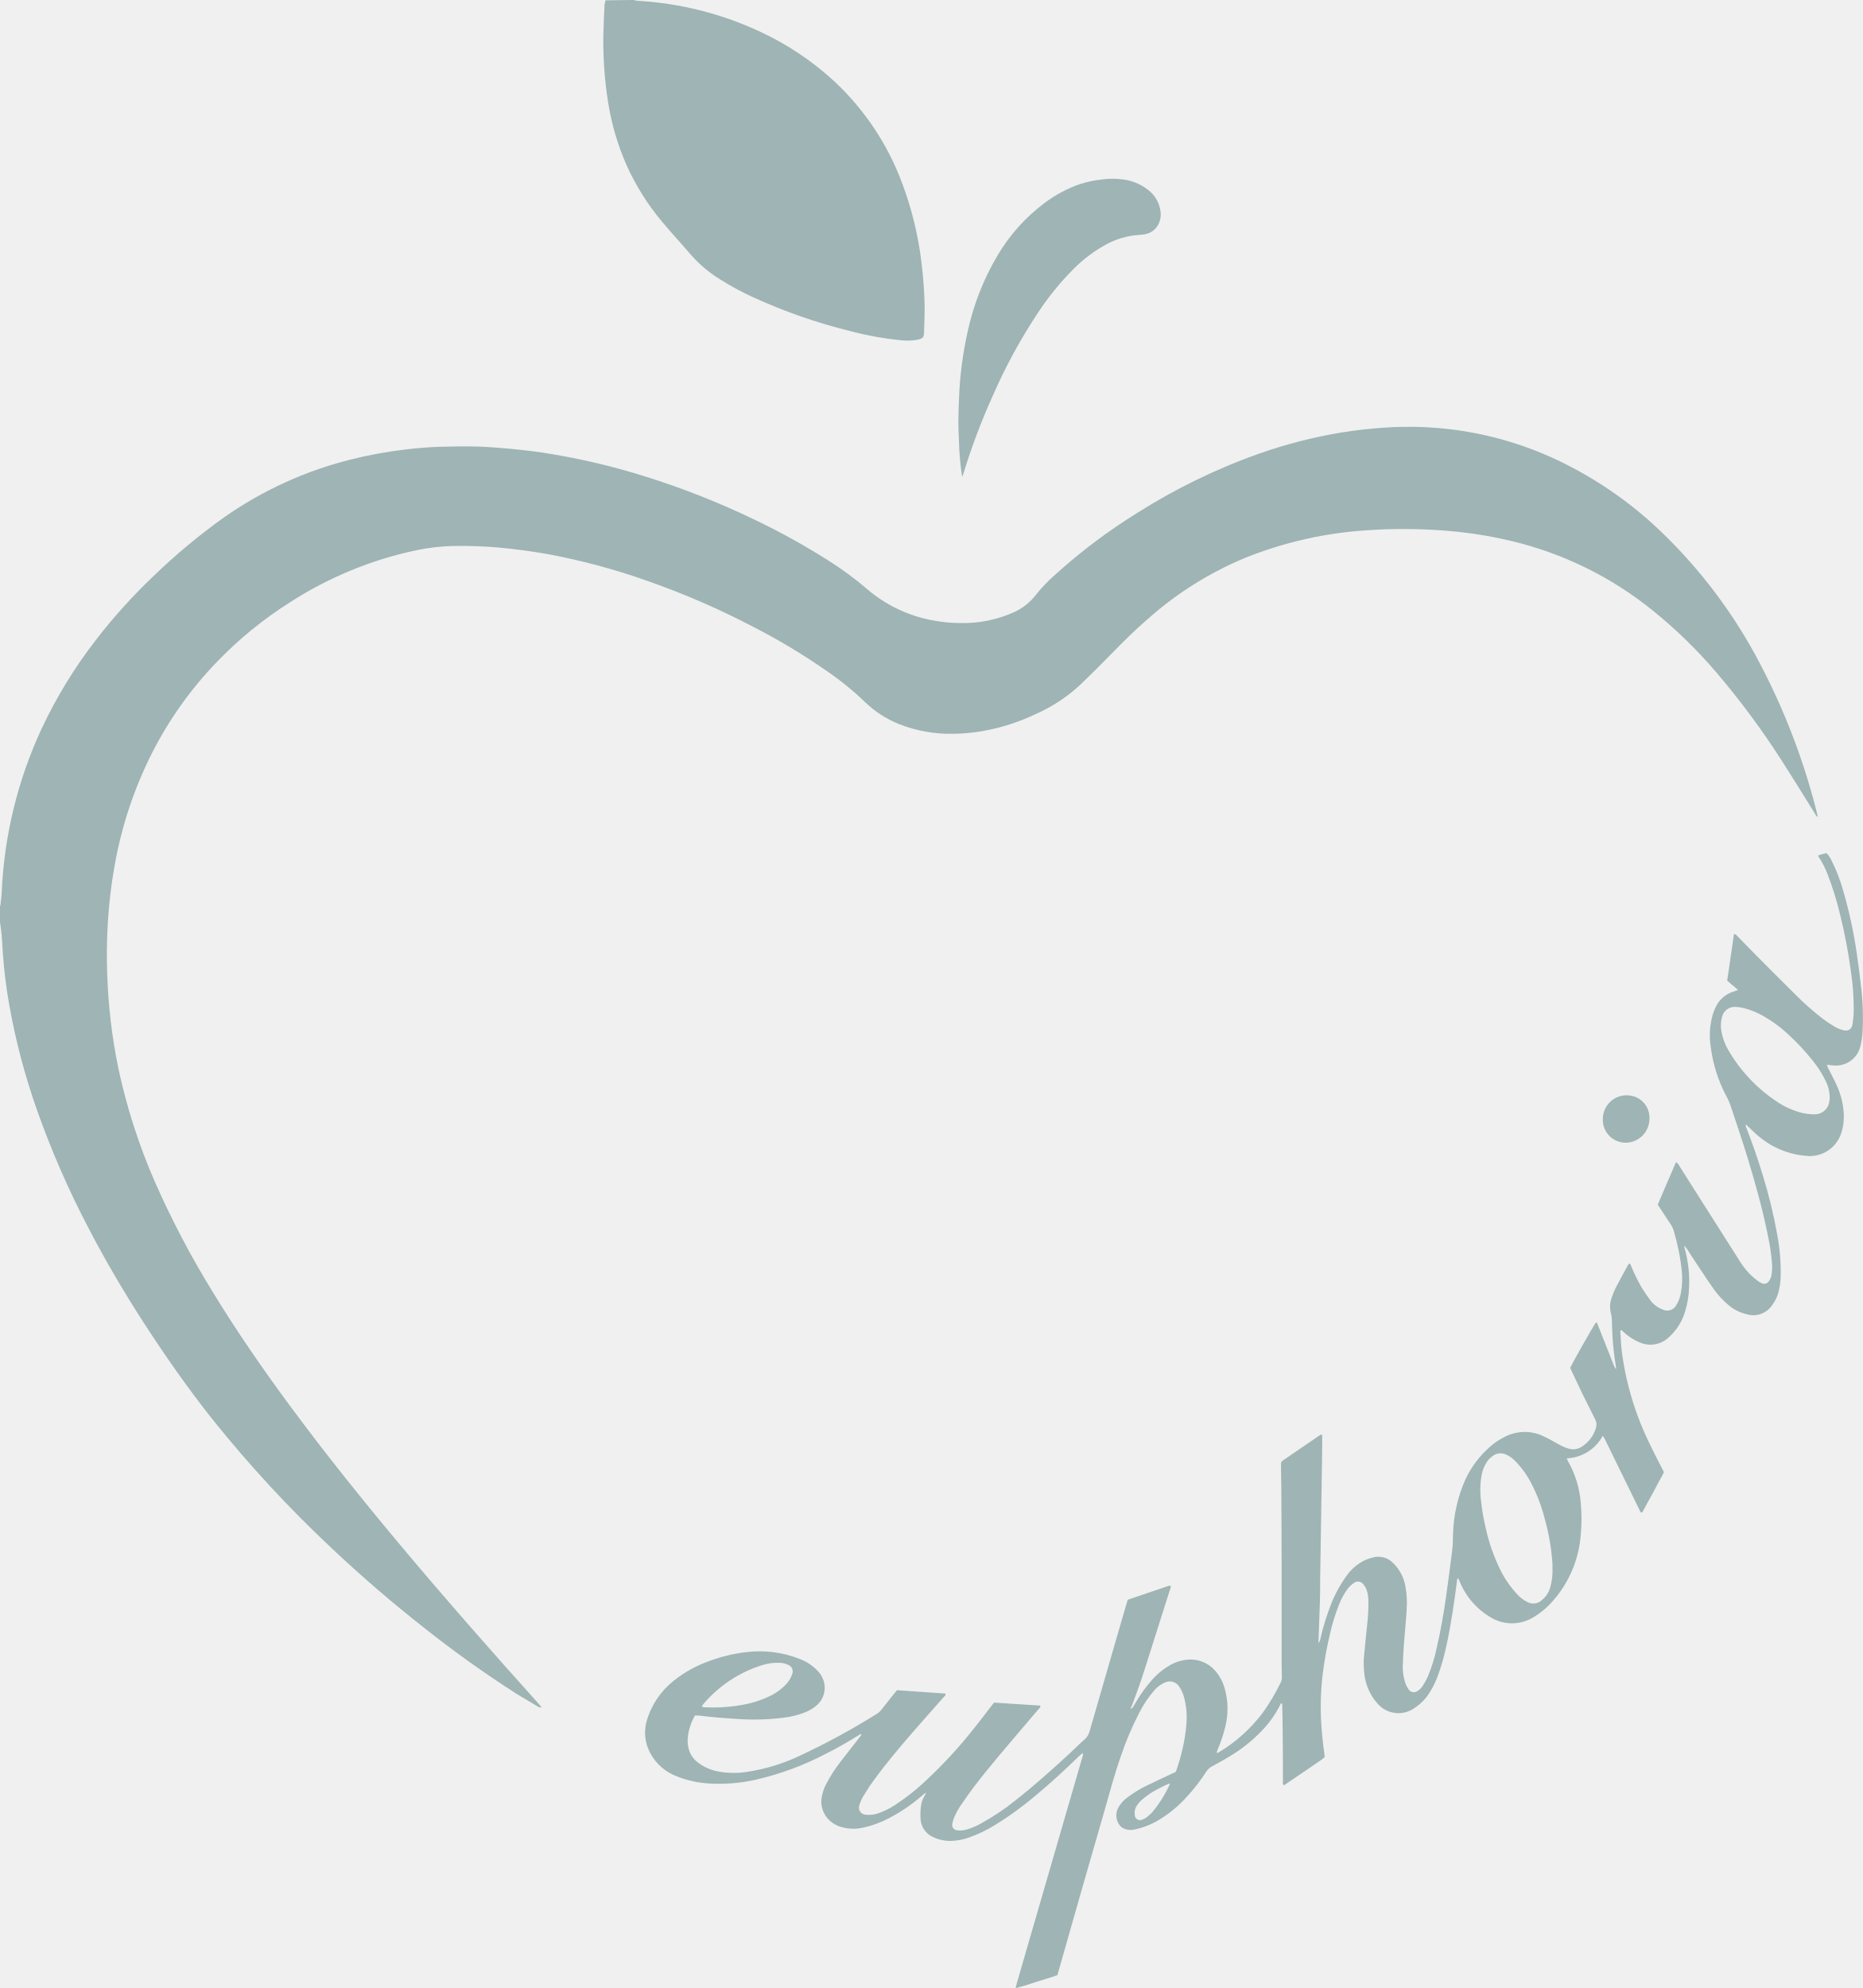
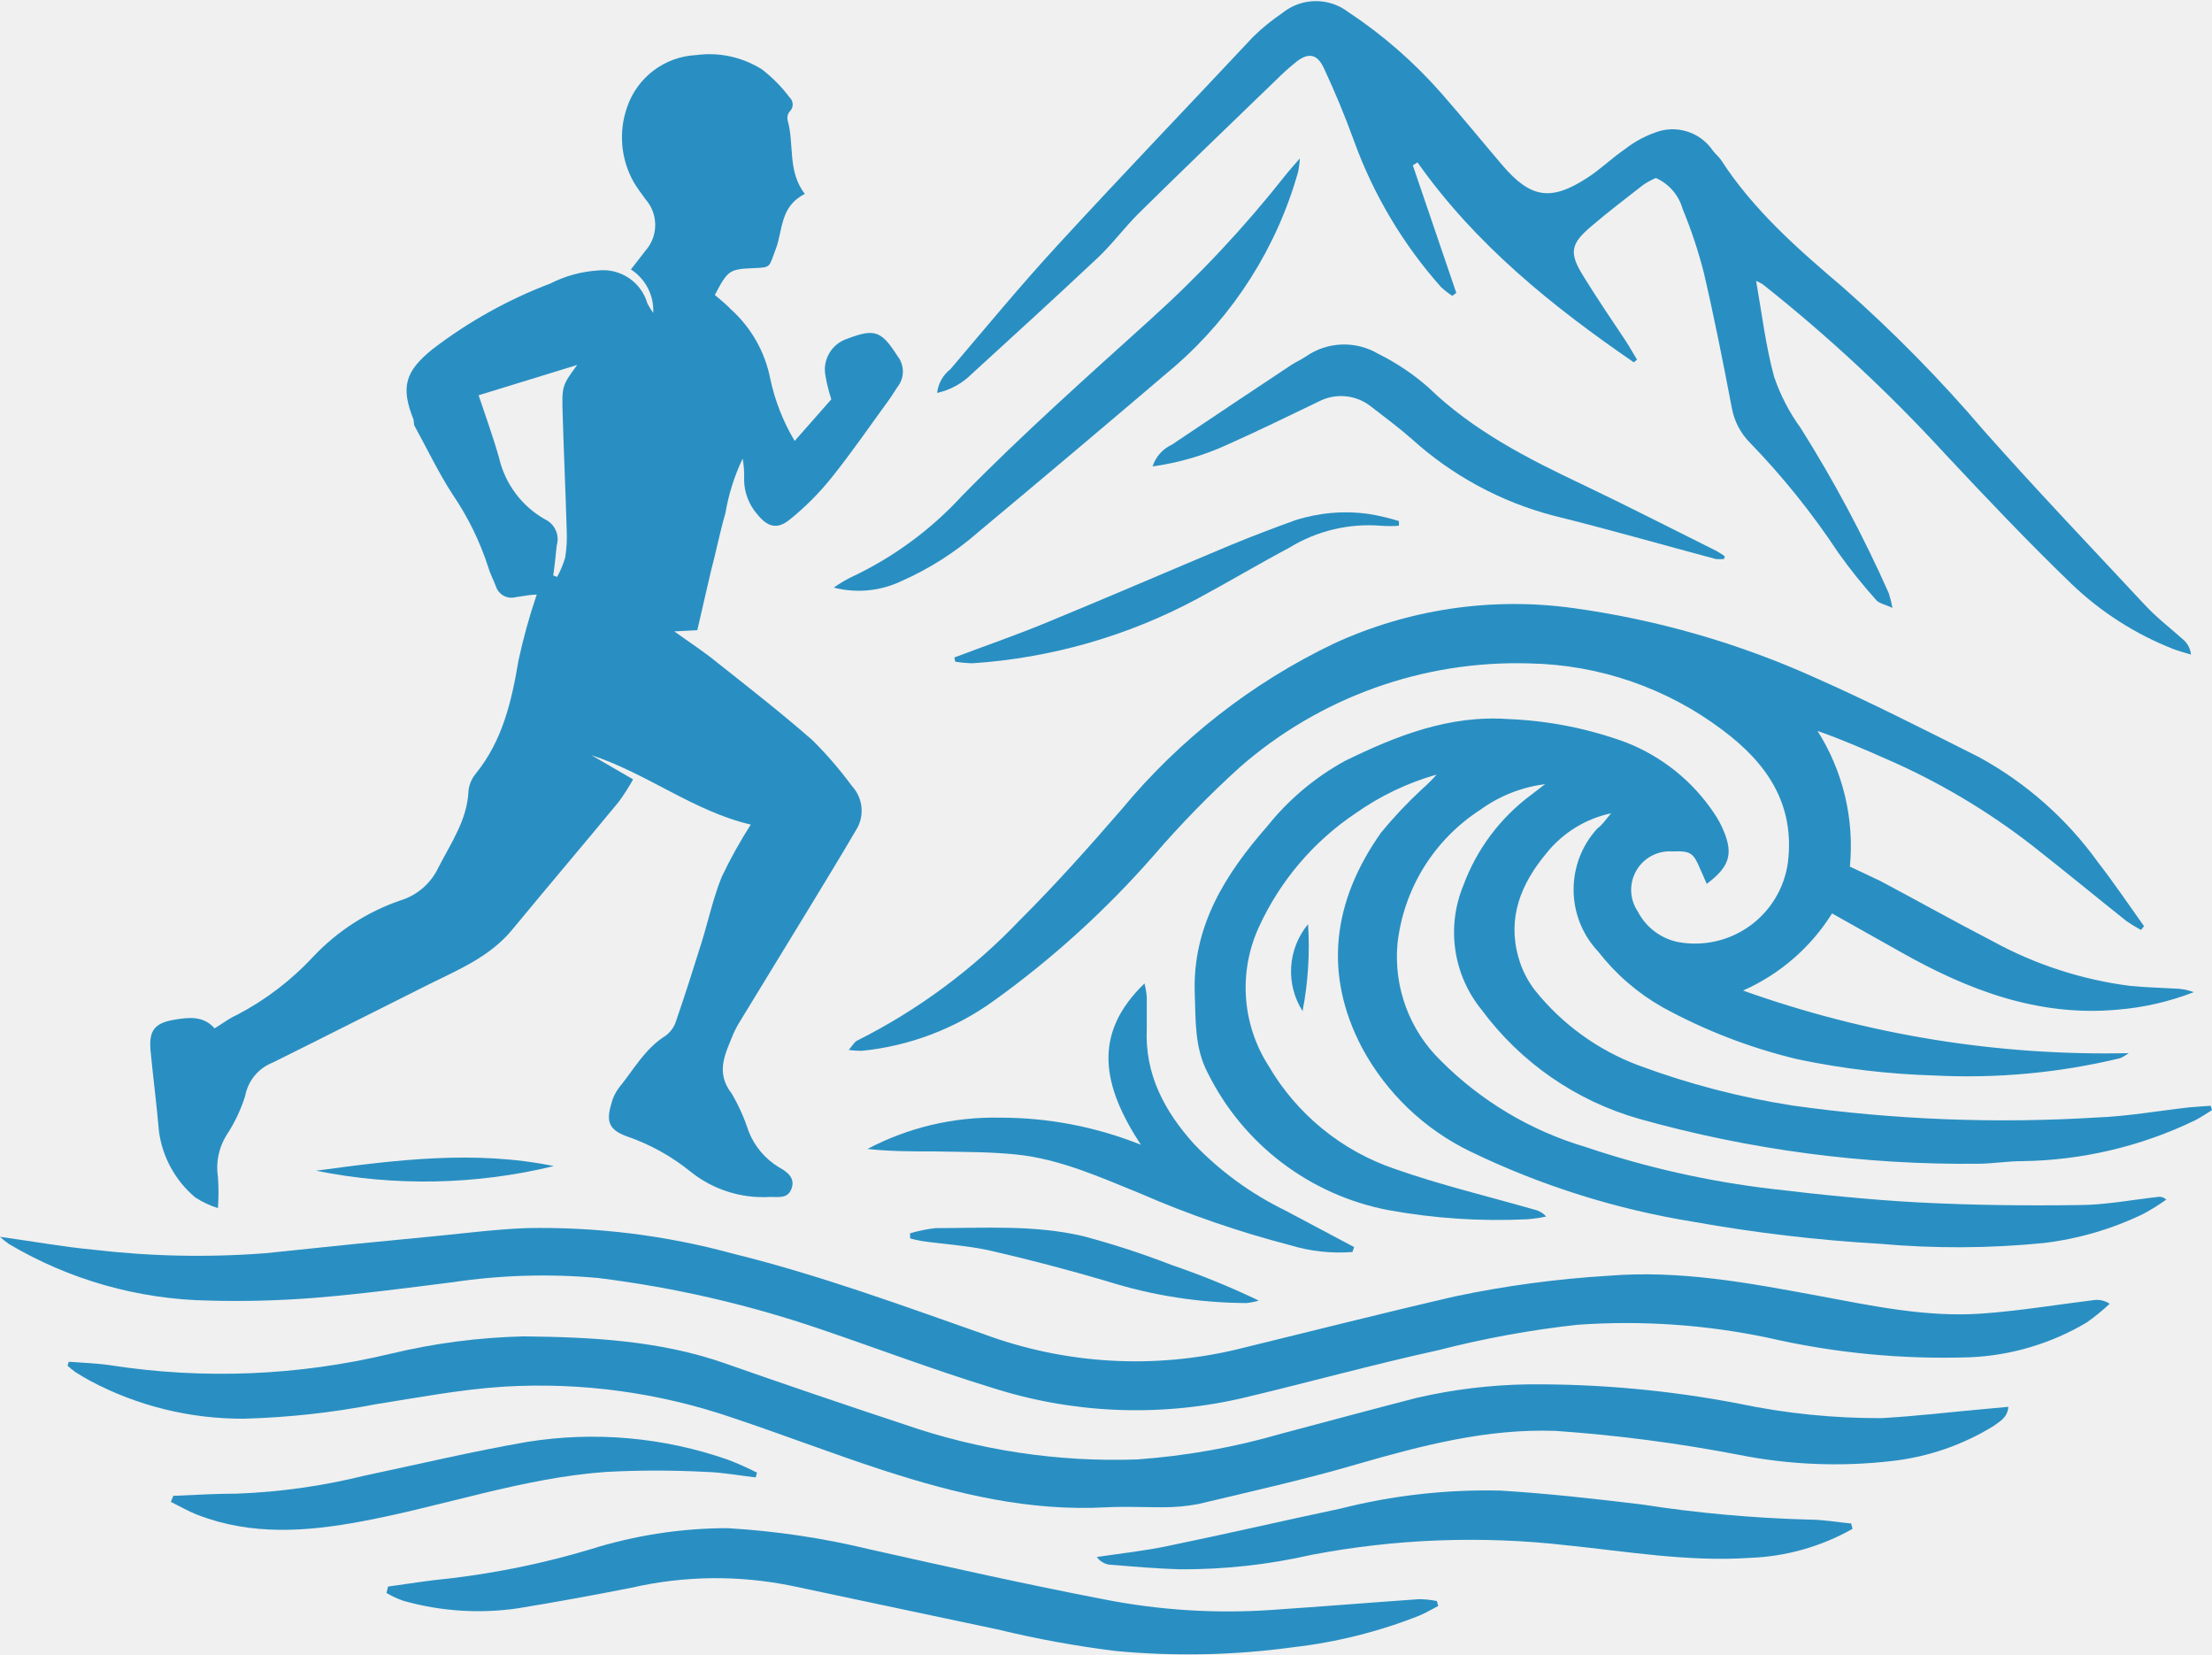
- <svg xmlns="http://www.w3.org/2000/svg" viewBox="0 0 432.72 461.74">
-   <path d="M33,225.53a1.39,1.39,0,0,0,.1-.33c.11-1,.26-2,.3-3a100.54,100.54,0,0,1,9.21-37.83,109.58,109.58,0,0,1,12.75-20.84A129.43,129.43,0,0,1,68.6,148.86a143.43,143.43,0,0,1,16.45-13.7,88.6,88.6,0,0,1,29.71-13.5,98.39,98.39,0,0,1,12.5-2.27c2.76-.33,5.54-.56,8.33-.63,2.31-.05,4.63-.11,6.94-.07,2.08,0,4.15.16,6.22.31,1.88.14,3.75.33,5.63.53,3.12.32,6.22.82,9.31,1.38a160,160,0,0,1,19.16,4.75,186.31,186.31,0,0,1,25.46,10.06,163.19,163.19,0,0,1,17.08,9.45,76.55,76.55,0,0,1,9,6.63,32.35,32.35,0,0,0,15.68,7.36,33.29,33.29,0,0,0,6,.55,28.8,28.8,0,0,0,12.47-2.52,13.57,13.57,0,0,0,5.11-4.06,34,34,0,0,1,4.39-4.59,131.91,131.91,0,0,1,19.25-14.49,140.48,140.48,0,0,1,28.2-13.69,112.13,112.13,0,0,1,18.76-4.85,103.76,103.76,0,0,1,11-1.23,82.73,82.73,0,0,1,12,.15,80.88,80.88,0,0,1,27.56,7.46,91.25,91.25,0,0,1,23.76,16.34,118.16,118.16,0,0,1,23.29,31,156,156,0,0,1,13,33.85c.11.42.2.84.3,1.26,0,.11,0,.22.06.41-.37-.16-.45-.47-.6-.71-2.52-4-5-8.09-7.56-12.07a187.72,187.72,0,0,0-15.47-20.9,111.59,111.59,0,0,0-14.84-14.4,82.7,82.7,0,0,0-32.6-16,96.07,96.07,0,0,0-12.39-2.14,118.68,118.68,0,0,0-12.92-.66c-2.59,0-5.18.08-7.76.26a91.15,91.15,0,0,0-29,6.5,80.55,80.55,0,0,0-22.31,14c-3,2.58-5.77,5.32-8.51,8.13-2.46,2.53-4.95,5-7.52,7.46a37.68,37.68,0,0,1-10.42,6.75A47.43,47.43,0,0,1,260,185a42.46,42.46,0,0,1-5.51.43,32.46,32.46,0,0,1-12.66-2.25,24.32,24.32,0,0,1-7.86-5.08,70.27,70.27,0,0,0-8.85-7.2,148,148,0,0,0-16.92-10.19,185.23,185.23,0,0,0-25-10.85,153.25,153.25,0,0,0-23-6.17q-5.73-1-11.54-1.53a101.64,101.64,0,0,0-10.47-.35,48,48,0,0,0-8.52,1,87.49,87.49,0,0,0-29.31,12.08,91.14,91.14,0,0,0-17,13.87,87.59,87.59,0,0,0-15.09,21.22,94.31,94.31,0,0,0-8.6,25.8,115.16,115.16,0,0,0-1.7,14.95q-.26,5.24-.07,10.46a129.34,129.34,0,0,0,2.59,21.94A137.55,137.55,0,0,0,69,289.55a209.15,209.15,0,0,0,13.4,25.5c5.52,9.05,11.53,17.77,17.83,26.3,8.37,11.34,17.2,22.32,26.25,33.11,10.29,12.27,20.87,24.28,31.57,36.19.25.27.48.57.79.94a1.9,1.9,0,0,1-1.21-.4c-1.62-1-3.25-1.89-4.84-2.9A258.6,258.6,0,0,1,131.41,393q-11.16-8.77-21.48-18.51A285.54,285.54,0,0,1,82.39,344.7C76.6,337.41,71.28,329.79,66.24,322c-4.57-7.09-8.84-14.36-12.73-21.85a208.26,208.26,0,0,1-11.93-27.37,154.29,154.29,0,0,1-6.4-24.2,115.16,115.16,0,0,1-1.52-12.13c-.1-1.41-.15-2.82-.27-4.23-.09-1-.26-2.08-.39-3.12Z" transform="translate(-33 -15)" style="fill:#9fb4b4" />
-   <path d="M180.21,15a5.19,5.19,0,0,0,.78.18,77.44,77.44,0,0,1,28.67,7.23A66.69,66.69,0,0,1,227,34.08a61.66,61.66,0,0,1,15.66,23.77,78.22,78.22,0,0,1,4.07,15.8,102.12,102.12,0,0,1,1,10.77c.11,2.59,0,5.17-.09,7.76,0,1.12-.3,1.45-1.39,1.7A13.57,13.57,0,0,1,242,94a72.18,72.18,0,0,1-11.1-2,127.73,127.73,0,0,1-23.05-8,65.71,65.71,0,0,1-7.65-4.15,29.88,29.88,0,0,1-6.64-5.59c-2.22-2.59-4.54-5.09-6.73-7.71a56.31,56.31,0,0,1-8.35-13.32,59,59,0,0,1-4.14-13.94,89.74,89.74,0,0,1-1.14-17.93c.05-1.77.14-3.53.23-5.29a6.2,6.2,0,0,1,.22-1Z" transform="translate(-33 -15)" style="fill:#9fb4b4" />
-   <path d="M295.68,411.64l.37.07c.24-.4.49-.8.72-1.21a31.45,31.45,0,0,1,4-5.52,16.1,16.1,0,0,1,4-3.22,9.88,9.88,0,0,1,4.35-1.3,7.52,7.52,0,0,1,6,2.43,10.35,10.35,0,0,1,2.36,4.29,17.21,17.21,0,0,1,.14,8.84,31.13,31.13,0,0,1-1.79,5.35c-.09.21-.14.44-.21.66,0,0,0,.06.1.14a3.29,3.29,0,0,0,.39-.17,36,36,0,0,0,10.18-9.15,47.54,47.54,0,0,0,4.2-7.07,2.63,2.63,0,0,0,.26-1.25c0-1.14-.05-2.28-.05-3.42,0-7.77,0-15.54,0-23.31q0-6.65-.05-13.3c0-2.9-.06-5.8-.09-8.71,0-.27,0-.55,0-.82a.74.74,0,0,1,.36-.69l.29-.21,8.35-5.71a1.92,1.92,0,0,1,.38-.19c.28.15.18.37.18.54,0,2.16,0,4.32-.05,6.48l-.24,15.17-.18,11.42c0,1.72,0,3.45-.06,5.17-.09,3.06-.22,6.12-.32,9.17,0,.16,0,.31,0,.51a1.86,1.86,0,0,0,.43-1,55,55,0,0,1,2.59-8.3,29,29,0,0,1,3.45-6.27,11.16,11.16,0,0,1,4.45-3.75,10,10,0,0,1,1.78-.59,4.81,4.81,0,0,1,4.65,1.33,9.92,9.92,0,0,1,2.84,5.44,21.28,21.28,0,0,1,.28,5.4c-.16,2.77-.45,5.54-.66,8.32-.11,1.6-.2,3.21-.24,4.81a11.57,11.57,0,0,0,.41,3.26,5.64,5.64,0,0,0,.84,1.93,1.48,1.48,0,0,0,2.32.45,3.73,3.73,0,0,0,1-1,16.5,16.5,0,0,0,1.25-2.25,37.38,37.38,0,0,0,2.1-6.85c.91-3.9,1.59-7.84,2.15-11.8.51-3.65,1-7.31,1.45-11,.15-1.2.09-2.42.16-3.64a33.51,33.51,0,0,1,2.88-12.53,23,23,0,0,1,5.88-7.71,15.38,15.38,0,0,1,3.33-2.2,10.11,10.11,0,0,1,8.32-.36,27.84,27.84,0,0,1,2.73,1.37c.73.38,1.42.83,2.16,1.19a9.92,9.92,0,0,0,1.65.61,3.6,3.6,0,0,0,3-.51,7.65,7.65,0,0,0,3.24-4.34,2.56,2.56,0,0,0-.19-2c-1-2-2-4-3-6L398,333.31c-.1-.21-.18-.43-.26-.6.55-1.28,5.44-9.89,6-10.57.31.1.33.4.43.64q1.79,4.47,3.56,9a6.25,6.25,0,0,0,.63,1.27,4,4,0,0,0,0-.6,64.2,64.2,0,0,1-.86-8.07c0-.74-.07-1.49-.07-2.23a8.25,8.25,0,0,0-.26-2.21,6,6,0,0,1,.22-3.59,17.36,17.36,0,0,1,1.1-2.59c.84-1.64,1.75-3.25,2.63-4.87.08-.13.18-.25.25-.37.38-.05.39.26.47.44a42.83,42.83,0,0,0,2.54,5.18c.62,1,1.34,2,2.06,3a5.75,5.75,0,0,0,1.87,1.59,6.36,6.36,0,0,0,.95.45,2.38,2.38,0,0,0,3.14-1.08,8.06,8.06,0,0,0,1.08-3,18,18,0,0,0,.18-4.81,51.13,51.13,0,0,0-1.85-9.34,5.62,5.62,0,0,0-.74-1.59c-1-1.5-2-3-3-4.57,1.39-3.27,2.79-6.54,4.25-9.89a2.77,2.77,0,0,1,.82,1q3.74,5.85,7.44,11.72l6.12,9.64a21,21,0,0,0,2.74,3.67,22.66,22.66,0,0,0,2,1.68,3.08,3.08,0,0,0,.82.44,1.28,1.28,0,0,0,1.65-.52,3.07,3.07,0,0,0,.54-1.16,12,12,0,0,0,.19-2.46,48.41,48.41,0,0,0-1-7c-1.23-6.08-2.88-12-4.7-18-1.24-4-2.59-8-3.92-12a16,16,0,0,0-1.1-2.47,33.3,33.3,0,0,1-3.53-11.16,17.57,17.57,0,0,1,.4-7.46,11.71,11.71,0,0,1,.87-2.17,6.65,6.65,0,0,1,3.85-3.28c.36-.12.71-.26,1.19-.44-.84-.81-1.71-1.41-2.5-2.17q.79-5.41,1.57-10.78c.43-.06.57.22.75.41,1.54,1.56,3.06,3.15,4.61,4.71,2.85,2.86,5.7,5.73,8.58,8.57a66.07,66.07,0,0,0,6.68,5.94,28.43,28.43,0,0,0,2.83,1.89,7.57,7.57,0,0,0,2,.78,1.54,1.54,0,0,0,2.07-1.34,22.24,22.24,0,0,0,.3-3.16,59.21,59.21,0,0,0-.63-9,121.05,121.05,0,0,0-2.44-12.95,71.08,71.08,0,0,0-3-9.76,19.9,19.9,0,0,0-2.05-4,2,2,0,0,1-.16-.35,8.31,8.31,0,0,1,2-.55,6.76,6.76,0,0,1,1.16,1.77,37.53,37.53,0,0,1,2.69,7,106.87,106.87,0,0,1,3.13,14.47c.41,2.79.78,5.59,1.08,8.4a61.08,61.08,0,0,1,.28,9.75,17.79,17.79,0,0,1-.47,3.26,5.77,5.77,0,0,1-3.88,4.37,6,6,0,0,1-2.67.26l-1.28-.14a6.09,6.09,0,0,0,.26.69c.69,1.4,1.46,2.78,2.08,4.21a18,18,0,0,1,1.58,6.25,12.37,12.37,0,0,1-.56,4.64,7.67,7.67,0,0,1-8.31,5.35A19.54,19.54,0,0,1,441.61,279c-.91-.74-1.73-1.58-2.59-2.38l-.49-.48a1.35,1.35,0,0,0,.16.92c1.42,3.62,2.67,7.29,3.8,11a115.53,115.53,0,0,1,3.33,13.71,46.63,46.63,0,0,1,.8,9.72,14.65,14.65,0,0,1-.67,4.16,9.12,9.12,0,0,1-1.31,2.49,5.25,5.25,0,0,1-5.8,2.14,10.14,10.14,0,0,1-4.38-2.19,20.17,20.17,0,0,1-3.35-3.62c-1.16-1.63-2.27-3.3-3.38-5-1-1.44-1.89-2.89-2.84-4.33-.15-.23-.32-.44-.63-.86.05.41,0,.58.08.73a28.56,28.56,0,0,1,1,9,21,21,0,0,1-.94,5.67,12.93,12.93,0,0,1-3.85,6,6.16,6.16,0,0,1-6.8,1.06,11.93,11.93,0,0,1-3.28-2.06l-.85-.76c-.3.11-.25.33-.24.51.1,1.48.16,3,.33,4.45a69,69,0,0,0,6.56,21.63c1,2.12,2.11,4.2,3.23,6.41-.44,1-1.09,2-1.65,3.12s-1.11,2.08-1.68,3.11-1.16,2.13-1.73,3.16c-.45,0-.47-.32-.58-.54-1.1-2.21-2.18-4.43-3.26-6.65q-2.42-4.92-4.81-9.83c-.14-.27-.32-.52-.49-.82a9.94,9.94,0,0,1-8.37,5.25,6.49,6.49,0,0,0,.27.64,23,23,0,0,1,3,9.94,38.19,38.19,0,0,1,0,6.93,26.13,26.13,0,0,1-6.55,15.67,18.61,18.61,0,0,1-4.7,3.87A9.56,9.56,0,0,1,383.3,392a9.08,9.08,0,0,1-3.78-1.2,17.12,17.12,0,0,1-7.34-8.18c-.14-.32-.29-.64-.44-1a.28.28,0,0,0-.11,0c-.21.05-.15.24-.17.37-.63,4.9-1.33,9.8-2.35,14.63a52.76,52.76,0,0,1-2.12,7.59,20.3,20.3,0,0,1-2.16,4.29,11.85,11.85,0,0,1-3.35,3.27A6.41,6.41,0,0,1,353,410.7a12.24,12.24,0,0,1-2.92-5.82,20,20,0,0,1-.16-6c.21-2.22.42-4.45.66-6.67a40.62,40.62,0,0,0,.28-5.17,9.18,9.18,0,0,0-.31-2.44,4.26,4.26,0,0,0-.81-1.55,1.54,1.54,0,0,0-2.28-.36,5.91,5.91,0,0,0-1.45,1.37,15.35,15.35,0,0,0-2,3.7,44.07,44.07,0,0,0-2.1,6.85,81.82,81.82,0,0,0-1.61,8.79,63.52,63.52,0,0,0-.4,11.86c.17,2.47.4,4.92.77,7.37,0,.15,0,.31,0,.53-1,.83-2.08,1.47-3.13,2.22s-2.07,1.42-3.11,2.12-2.13,1.45-3.17,2.15c-.4-.21-.26-.52-.26-.77,0-4,0-7.92-.06-11.89,0-2-.06-4-.1-6a2.21,2.21,0,0,0-.06-.34c-.36-.09-.37.24-.45.41a24.89,24.89,0,0,1-4.89,6.59,34.58,34.58,0,0,1-6.16,4.89c-1.57,1-3.19,1.86-4.8,2.75a3.36,3.36,0,0,0-1.2,1.08,43.44,43.44,0,0,1-4.52,5.87,28.38,28.38,0,0,1-6.68,5.53,18.27,18.27,0,0,1-5.45,2.14,4.25,4.25,0,0,1-2.21-.06,2.61,2.61,0,0,1-1.54-1.2,3.78,3.78,0,0,1-.17-3.71,7.07,7.07,0,0,1,2.07-2.38,25.55,25.55,0,0,1,4.71-2.89c1.86-.91,3.75-1.78,5.63-2.67l1-.46a46.42,46.42,0,0,0,1.55-5.29,38,38,0,0,0,.91-5.81,17.72,17.72,0,0,0-.63-6.52,8.41,8.41,0,0,0-.91-2,2.64,2.64,0,0,0-3.57-1.08,6.69,6.69,0,0,0-2.33,1.75,25.09,25.09,0,0,0-3.53,5.26,71.31,71.31,0,0,0-4.24,10c-1.45,4.11-2.57,8.32-3.76,12.51Q284.21,454,278.9,472.75c-.08.3-.18.6-.29,1-1.55.59-3.17,1-4.78,1.53s-3.16,1.05-4.91,1.49c.1-.45.16-.79.26-1.11q2.79-9.67,5.6-19.32l9.6-33.1a1.36,1.36,0,0,0,.08-1.08c-.29.26-.55.47-.8.71-3.08,3-6.2,5.89-9.48,8.64a79,79,0,0,1-9.95,7.31,31.17,31.17,0,0,1-6.24,3,14.15,14.15,0,0,1-3.68.74,9.24,9.24,0,0,1-4.68-.93,4.84,4.84,0,0,1-2.79-4.08,14.49,14.49,0,0,1,.12-3.29,5.5,5.5,0,0,1,.72-2c.13-.22.24-.46.47-.9a3,3,0,0,0-.89.63,39.45,39.45,0,0,1-7.76,5.3,23.31,23.31,0,0,1-5.94,2.19,10.21,10.21,0,0,1-5.12-.12,6.64,6.64,0,0,1-2.48-1.3,5.94,5.94,0,0,1-2.06-5.81,10.32,10.32,0,0,1,1.12-3.09,33.27,33.27,0,0,1,3.12-4.84c1.43-1.87,2.89-3.71,4.34-5.57.22-.28.43-.56.64-.85-.27-.29-.45,0-.59.09-2.47,1.53-5,3-7.58,4.29a68,68,0,0,1-16.61,6.13,38.37,38.37,0,0,1-11,.8,23.43,23.43,0,0,1-7.09-1.62,11.55,11.55,0,0,1-6.23-5.46,9.83,9.83,0,0,1-.8-7.42,18.46,18.46,0,0,1,6.26-9.33,28.45,28.45,0,0,1,8.41-4.63,36.27,36.27,0,0,1,8.32-2,25.06,25.06,0,0,1,12.59,1.58,11.06,11.06,0,0,1,4.09,2.71,5.74,5.74,0,0,1,1.68,4,5.4,5.4,0,0,1-1.95,4.12,9.49,9.49,0,0,1-2.84,1.64,19.82,19.82,0,0,1-4.67,1.15,55.26,55.26,0,0,1-10.68.31c-2.9-.17-5.8-.39-8.68-.75-.42-.05-.85-.05-1.31-.08a12.48,12.48,0,0,0-1.72,5.84,8.22,8.22,0,0,0,.18,1.63,5.68,5.68,0,0,0,2.06,3.34,10.93,10.93,0,0,0,4.76,2.19,19.66,19.66,0,0,0,6.67.13,43.75,43.75,0,0,0,12.88-4,167,167,0,0,0,17.34-9.45,4.09,4.09,0,0,0,1.12-1q1.49-1.9,3-3.79l.64-.75,11.21.78c.19.41-.13.54-.29.73-2.46,2.8-4.95,5.57-7.39,8.39-3,3.47-6,7-8.68,10.69-1,1.3-1.83,2.65-2.67,4a8.79,8.79,0,0,0-.9,2,1.67,1.67,0,0,0,1.55,2.34,6.62,6.62,0,0,0,2.89-.37,17.11,17.11,0,0,0,3.69-1.82,49.88,49.88,0,0,0,6.95-5.42,110.2,110.2,0,0,0,12-13.06c1.15-1.44,2.26-2.92,3.38-4.38.26-.34.53-.67.81-1l10.68.7c.18.37-.12.54-.28.73-1.54,1.83-3.11,3.64-4.66,5.46-3.45,4.08-6.94,8.11-10.18,12.36-1.22,1.58-2.36,3.23-3.49,4.88a16,16,0,0,0-1.23,2.27,7.08,7.08,0,0,0-.54,1.67,1.23,1.23,0,0,0,1,1.57,4.48,4.48,0,0,0,2.21-.13,15.66,15.66,0,0,0,3.36-1.39,54.53,54.53,0,0,0,8-5.34c4.39-3.45,8.55-7.15,12.64-10.94,1.18-1.1,2.31-2.24,3.52-3.3a3.7,3.7,0,0,0,1.14-1.86q2.58-9,5.2-18,1.63-5.66,3.28-11.3c.12-.41.25-.82.39-1.27q4.8-1.63,9.58-3.25a1,1,0,0,1,.35,0c.15.35,0,.63-.13.92q-2.16,6.84-4.34,13.67c-.78,2.43-1.52,4.87-2.33,7.28-.68,2-1.44,4-2.17,6a2.44,2.44,0,0,1-.32.47c0,.11.06.22.08.33l.08,0Zm97.93-32.43c0-.32,0-.63,0-.94a50.89,50.89,0,0,0-1.8-10.53,38.35,38.35,0,0,0-3.12-8.22,21.17,21.17,0,0,0-3.78-5.22,6.77,6.77,0,0,0-2.11-1.48,3,3,0,0,0-3,.3,5.5,5.5,0,0,0-1.54,1.61,8.39,8.39,0,0,0-1.12,2.95,19.51,19.51,0,0,0-.13,5.86,49.47,49.47,0,0,0,1.07,6.25,42.72,42.72,0,0,0,3.53,10.07,24,24,0,0,0,3.76,5.38,7.7,7.7,0,0,0,2.52,1.9,2.87,2.87,0,0,0,3.1-.35,7,7,0,0,0,1.15-1.16,5.91,5.91,0,0,0,1-2.12A13.55,13.55,0,0,0,393.61,379.21ZM454,273.81h.58a3.35,3.35,0,0,0,3.29-2.68A5.76,5.76,0,0,0,458,270a8.53,8.53,0,0,0-1-4.08,23.79,23.79,0,0,0-3-4.65,50.68,50.68,0,0,0-5.27-5.69,31.1,31.1,0,0,0-6-4.51,17.7,17.7,0,0,0-5.23-2.05,9.38,9.38,0,0,0-1.4-.16A3,3,0,0,0,433,251.2a7.29,7.29,0,0,0-.14,3.38,13,13,0,0,0,1.63,4.38,36.15,36.15,0,0,0,11.38,12,17.85,17.85,0,0,0,4,2A12.44,12.44,0,0,0,454,273.81ZM196,411.4a3.46,3.46,0,0,0,.51.13,38.58,38.58,0,0,0,8.45-.47,24.3,24.3,0,0,0,6.6-2,12.87,12.87,0,0,0,4-2.82,6.23,6.23,0,0,0,1.44-2.39,1.62,1.62,0,0,0-.89-2.15,4.92,4.92,0,0,0-1.93-.49,12,12,0,0,0-4.17.55,29.42,29.42,0,0,0-13.72,9.14A3.07,3.07,0,0,0,196,411.4Zm108.84,17.81a12.14,12.14,0,0,0-2.27,1,19.26,19.26,0,0,0-4.33,2.81,6.34,6.34,0,0,0-1.33,1.63,2.88,2.88,0,0,0-.33,1.82,1.23,1.23,0,0,0,1.83,1.13,3.11,3.11,0,0,0,.83-.43,12.78,12.78,0,0,0,1.4-1.24A29,29,0,0,0,304.82,429.21Z" transform="translate(-33 -15)" style="fill:#9fb4b4" />
-   <path d="M256.49,125.74a61.07,61.07,0,0,1-.74-8.26c-.05-1.45-.14-2.9-.14-4.35,0-1.84.07-3.68.15-5.52a85.3,85.3,0,0,1,1.94-15.27,59.09,59.09,0,0,1,7.07-18.11,41.75,41.75,0,0,1,10.87-12.09,29.64,29.64,0,0,1,8.27-4.4,26.54,26.54,0,0,1,5.3-1.09,18.4,18.4,0,0,1,4.45,0,11.85,11.85,0,0,1,6.12,2.53,7.42,7.42,0,0,1,2.8,5,5,5,0,0,1-.55,3,4.28,4.28,0,0,1-3,2.21,9.58,9.58,0,0,1-1.51.18,18.48,18.48,0,0,0-7.72,2.28,33.12,33.12,0,0,0-7.4,5.59,64.91,64.91,0,0,0-8.17,10A125.68,125.68,0,0,0,263.57,107a150.16,150.16,0,0,0-6.83,18.15C256.68,125.33,256.57,125.53,256.49,125.74Z" transform="translate(-33 -15)" style="fill:#9fb4b4" />
-   <path d="M410.49,280.41a5.31,5.31,0,0,1-5.18-5.55,5.5,5.5,0,0,1,5.59-5.46,5.21,5.21,0,0,1,5.24,5.47A5.56,5.56,0,0,1,410.49,280.41Z" transform="translate(-33 -15)" style="fill:#9fb4b4" />
-   <path d="M295.68,411.64l.16.3-.08,0c0-.11-.05-.22-.08-.33Z" transform="translate(-33 -15)" style="fill:#fff" />
+ <svg xmlns="http://www.w3.org/2000/svg" viewBox="0 0 152.65 114.16">
+   <path d="M284.64,249.16a7.81,7.81,0,0,0-4.48,2.78c-1.74,2.09-2.69,4.43-1.91,7.17a6.63,6.63,0,0,0,1.15,2.28,16.64,16.64,0,0,0,7.13,5.16,54.47,54.47,0,0,0,10.68,2.78,104.56,104.56,0,0,0,20.92.82c2.14-.08,4.27-.46,6.4-.7.5-.05,1-.07,1.49-.11l.09.3c-.38.24-.76.49-1.16.7A28.31,28.31,0,0,1,313,273.16c-1,0-2,.17-3,.18a83.25,83.25,0,0,1-23.39-3.09,20.49,20.49,0,0,1-10.91-7.54,8.46,8.46,0,0,1-1.27-8.53,13.69,13.69,0,0,1,4.76-6.34l.9-.69a9.72,9.72,0,0,0-4.49,1.78,12.66,12.66,0,0,0-5.7,9.23,10,10,0,0,0,3,8.08,23.54,23.54,0,0,0,10,5.95,63.08,63.08,0,0,0,12.87,2.89c3.36.4,6.74.75,10.13.93,3.68.19,7.37.23,11,.18,1.85,0,3.71-.37,5.56-.57.13,0,.26,0,.5.19a14.68,14.68,0,0,1-1.61,1,21.73,21.73,0,0,1-6.86,2,60.29,60.29,0,0,1-11.32.05,108.09,108.09,0,0,1-12.81-1.51,55.7,55.7,0,0,1-15.42-4.85,16.8,16.8,0,0,1-7.48-7.15c-2.72-5.17-2-10.18,1.31-14.86a30,30,0,0,1,2.83-3,10.73,10.73,0,0,0,1-1,18.45,18.45,0,0,0-5.62,2.69,18.93,18.93,0,0,0-6.62,7.78,10,10,0,0,0,.64,9.62,16.06,16.06,0,0,0,8.73,7.12c3.15,1.11,6.43,1.89,9.64,2.81a1.48,1.48,0,0,1,.79.47,9.47,9.47,0,0,1-1.3.19,42.13,42.13,0,0,1-9.58-.63,17.59,17.59,0,0,1-12.48-9.48c-.91-1.74-.82-3.6-.89-5.46-.17-4.65,2.12-8.25,5-11.54a17.89,17.89,0,0,1,5.36-4.51c3.55-1.74,7.21-3.18,11.27-2.89a26.58,26.58,0,0,1,8.13,1.61,13,13,0,0,1,6.07,4.87,6.66,6.66,0,0,1,.68,1.26c.66,1.59.38,2.47-1.18,3.63-.15-.36-.3-.69-.44-1-.48-1.16-.67-1.28-1.94-1.24a2.66,2.66,0,0,0-2.38,4.14,4.05,4.05,0,0,0,2.76,2.11,6.47,6.47,0,0,0,7.6-5.46c.51-4.07-1.47-6.89-4.49-9.15A22.83,22.83,0,0,0,279,238.82,29,29,0,0,0,259,246a69.29,69.29,0,0,0-5.92,6.07,65.22,65.22,0,0,1-11,10,18.78,18.78,0,0,1-9.15,3.48,7.21,7.21,0,0,1-.9-.06c.26-.3.39-.56.59-.65a40.74,40.74,0,0,0,11.26-8.35c2.44-2.43,4.73-5,7-7.62a43.24,43.24,0,0,1,14.61-11.41A29.72,29.72,0,0,1,282,235a60.81,60.81,0,0,1,16.78,4.83c3.81,1.69,7.52,3.58,11.24,5.45a24.66,24.66,0,0,1,8.23,7.27c1.11,1.43,2.12,2.93,3.17,4.4l-.21.26a10.93,10.93,0,0,1-1-.61c-2.17-1.73-4.32-3.5-6.5-5.21a46.88,46.88,0,0,0-10.13-6c-1.53-.67-3-1.32-4.69-1.91a14.84,14.84,0,0,1,2.23,9.36c.75.36,1.45.67,2.12,1,2.58,1.37,5.13,2.8,7.72,4.14a26.85,26.85,0,0,0,9.51,3.09c1,.1,2,.12,3,.18a4.13,4.13,0,0,1,1.39.25,18.78,18.78,0,0,1-5.27,1.21c-5.52.5-10.37-1.38-15-4l-4.7-2.64a13.86,13.86,0,0,1-6.14,5.32,74.24,74.24,0,0,0,26.61,4.32,2.84,2.84,0,0,1-.6.35,44.94,44.94,0,0,1-12.82,1.19,53.74,53.74,0,0,1-9.39-1.11,37.46,37.46,0,0,1-9.36-3.6,15,15,0,0,1-4.44-3.84,6.24,6.24,0,0,1-.05-8.5C284,250,284.22,249.67,284.64,249.16Z" transform="translate(-173.46 -193.05)" style="fill:#298fc2" />
+   <path d="M229,206.43c-1.72.86-1.51,2.5-2,3.79s-.3,1.28-1.55,1.33c-1.65.07-1.76.14-2.66,1.85.36.31.76.62,1.12,1a8.7,8.7,0,0,1,2.71,4.8,14,14,0,0,0,1.68,4.27l2.53-2.87a11,11,0,0,1-.39-1.55,2.24,2.24,0,0,1,1.49-2.63c1.9-.72,2.35-.55,3.47,1.2a1.71,1.71,0,0,1,0,2.12c-.21.31-.41.65-.63.95-1.3,1.78-2.55,3.6-3.92,5.31a18.75,18.75,0,0,1-2.92,2.92c-.87.69-1.52.47-2.22-.4a3.67,3.67,0,0,1-.9-2.37,6.61,6.61,0,0,0-.1-1.46,14.27,14.27,0,0,0-1.19,3.77c-.39,1.33-.65,2.7-1,4l-.94,4.07-1.59.08c1.13.81,2.12,1.45,3,2.18,2.21,1.75,4.44,3.49,6.56,5.35a27.38,27.38,0,0,1,2.71,3.15,2.5,2.5,0,0,1,.25,3.07c-1.06,1.82-2.17,3.62-3.26,5.42l-4.72,7.73a6.85,6.85,0,0,0-.47.89c-.54,1.34-1.25,2.63-.11,4.09a13.13,13.13,0,0,1,1.17,2.61,5.07,5.07,0,0,0,2.09,2.48c.55.3,1.14.72.88,1.46s-.91.58-1.49.59a8,8,0,0,1-5.48-1.74,14.43,14.43,0,0,0-4.37-2.43c-1.24-.44-1.47-1-1.12-2.2a3.1,3.1,0,0,1,.54-1.16c1-1.22,1.79-2.7,3.22-3.59a2,2,0,0,0,.72-1c.62-1.8,1.2-3.63,1.77-5.45.47-1.51.8-3.07,1.39-4.52a33,33,0,0,1,2-3.6c-3.92-.91-7.15-3.53-11-4.79l2.88,1.67a13.81,13.81,0,0,1-1,1.56c-2.43,2.95-4.92,5.87-7.35,8.82-1.53,1.85-3.66,2.73-5.72,3.75-3.6,1.8-7.19,3.62-10.8,5.41a3.07,3.07,0,0,0-1.9,2.3,10.66,10.66,0,0,1-1.29,2.71,4.24,4.24,0,0,0-.59,2.89,14.63,14.63,0,0,1,0,2.14,6.26,6.26,0,0,1-1.57-.74,7.21,7.21,0,0,1-2.5-4.55c-.16-1.86-.4-3.7-.58-5.56-.13-1.4.27-1.92,1.66-2.15,1-.17,2-.27,2.76.6.57-.35,1-.69,1.56-.94a19.52,19.52,0,0,0,5.24-4,14.93,14.93,0,0,1,6-3.88,4.28,4.28,0,0,0,2.64-2.27c.87-1.7,2-3.3,2.08-5.3a2.25,2.25,0,0,1,.5-1.18c1.85-2.28,2.48-5,2.95-7.81a41.21,41.21,0,0,1,1.26-4.55c-.37,0-.91.1-1.45.18a1.13,1.13,0,0,1-1.37-.75c-.17-.45-.4-.88-.53-1.33a19.64,19.64,0,0,0-2.45-5c-1-1.54-1.77-3.17-2.65-4.77A3.54,3.54,0,0,1,202,222c-.9-2.24-.59-3.33,1.31-4.86a32.1,32.1,0,0,1,8.13-4.53,8.44,8.44,0,0,1,3.29-.9,3.18,3.18,0,0,1,3.41,2.28,5.26,5.26,0,0,0,.4.65,3.37,3.37,0,0,0-1.54-3c.36-.46.68-.87,1-1.29a2.68,2.68,0,0,0,0-3.56c-.28-.39-.57-.77-.81-1.18a6.28,6.28,0,0,1-.46-5.15,5.31,5.31,0,0,1,4.78-3.61,6.77,6.77,0,0,1,4.55,1,10,10,0,0,1,1.88,1.91.67.67,0,0,1,0,1,.73.73,0,0,0-.11.65C228.28,203.07,227.8,204.86,229,206.43Zm-17.38,26.32.29.1a6.83,6.83,0,0,0,.55-1.32,8.9,8.9,0,0,0,.11-1.86c-.08-2.68-.2-5.35-.28-8-.06-2-.05-2,1-3.44l-6.8,2.09c.47,1.42,1,2.86,1.41,4.32a6.58,6.58,0,0,0,3.17,4.24,1.51,1.51,0,0,1,.81,1.8C211.81,231.35,211.74,232.05,211.64,232.75Z" transform="translate(-173.46 -193.05)" style="fill:#298fc2" />
+   <path d="M286.21,218.05c-5.63-3.87-10.92-8.12-14.93-13.8l-.32.21,3,8.8-.28.2a5.83,5.83,0,0,1-.78-.61,31.09,31.09,0,0,1-6-10.08c-.62-1.71-1.32-3.39-2.07-5-.46-1-1.07-1.12-1.92-.45a18.45,18.45,0,0,0-1.39,1.25c-3.17,3.06-6.35,6.12-9.49,9.21-1,1-1.81,2.11-2.82,3.06-2.86,2.69-5.76,5.33-8.68,8a4.9,4.9,0,0,1-2.4,1.32,2.42,2.42,0,0,1,.92-1.64c2.45-2.88,4.86-5.8,7.42-8.58,4.44-4.83,9-9.58,13.47-14.35a14.15,14.15,0,0,1,2-1.63,3.68,3.68,0,0,1,4.55-.09,32.3,32.3,0,0,1,6.47,5.65c1.42,1.62,2.78,3.29,4.18,4.93,1.94,2.27,3.34,2.5,5.84.88.92-.59,1.72-1.38,2.63-2a7.43,7.43,0,0,1,2.38-1.24,3.36,3.36,0,0,1,3.68,1.36c.17.23.41.41.56.64,2.25,3.47,5.31,6.15,8.42,8.79a98.4,98.4,0,0,1,9.76,9.93c3.62,4.08,7.36,8,11.09,12,.81.87,1.77,1.6,2.66,2.4a1.57,1.57,0,0,1,.5,1c-.41-.13-.84-.23-1.24-.39a21.46,21.46,0,0,1-7-4.48c-3-2.89-5.86-5.91-8.71-8.95a108.48,108.48,0,0,0-12.61-11.73,3.55,3.55,0,0,0-.45-.23c.4,2.27.66,4.48,1.24,6.61a13.34,13.34,0,0,0,1.84,3.55,89.61,89.61,0,0,1,6.08,11.4,9.25,9.25,0,0,1,.25,1c-.54-.25-.93-.31-1.12-.54a36.5,36.5,0,0,1-2.6-3.24,52.64,52.64,0,0,0-6.11-7.61,4.55,4.55,0,0,1-1.25-2.37c-.6-3.14-1.22-6.29-1.95-9.41a32.63,32.63,0,0,0-1.45-4.35,3.32,3.32,0,0,0-1.85-2.14,5.42,5.42,0,0,0-.85.46c-1.21.94-2.43,1.87-3.59,2.86-1.46,1.23-1.56,1.84-.57,3.44s1.94,3,2.91,4.45c.28.43.53.88.8,1.32Z" transform="translate(-173.46 -193.05)" style="fill:#298fc2" />
+   <path d="M173.46,278.38c2.32.32,4.38.7,6.45.89a61.33,61.33,0,0,0,11.89.24q5.91-.63,11.84-1.19c2-.2,4.09-.46,6.14-.54a50.29,50.29,0,0,1,14.33,1.78c5.87,1.45,11.53,3.53,17.23,5.53a30.15,30.15,0,0,0,17.51,1.05c5-1.22,10-2.49,15.07-3.66a72.54,72.54,0,0,1,10.51-1.41c4.94-.41,9.71.49,14.51,1.38,3.71.69,7.43,1.49,11.23,1.23,2.62-.18,5.22-.62,7.83-.94a1.59,1.59,0,0,1,1.05.26,15.15,15.15,0,0,1-1.6,1.3,17.23,17.23,0,0,1-8,2.39,54.08,54.08,0,0,1-14-1.35,47.62,47.62,0,0,0-13.14-.89,68.59,68.59,0,0,0-9.58,1.75c-4.57,1-9.1,2.26-13.67,3.34a32.61,32.61,0,0,1-17.28-.79c-3.94-1.21-7.79-2.67-11.7-4a76.54,76.54,0,0,0-15.36-3.53,42.19,42.19,0,0,0-10,.29c-3.17.4-6.35.82-9.54,1.08a68.49,68.49,0,0,1-7.31.19,28,28,0,0,1-13.79-3.9A6,6,0,0,1,173.46,278.38Z" transform="translate(-173.46 -193.05)" style="fill:#298fc2" />
+   <path d="M178.21,287c1,.08,1.95.1,2.92.25a50,50,0,0,0,19.23-.79,43.74,43.74,0,0,1,9.23-1.21c4.68.05,9.37.28,13.87,1.85q6.16,2.16,12.37,4.21a44.29,44.29,0,0,0,16.1,2.43,47.91,47.91,0,0,0,10-1.79c3.1-.82,6.19-1.66,9.3-2.46a36.65,36.65,0,0,1,7.67-.93,74,74,0,0,1,14.56,1.33,47.09,47.09,0,0,0,9.83,1c2.38-.13,4.76-.42,7.14-.63l1.63-.15c-.07.76-.59,1-1.05,1.34a17,17,0,0,1-7,2.4,34,34,0,0,1-10.56-.43,105.58,105.58,0,0,0-12.64-1.65c-4.72-.17-9.19,1-13.67,2.29-3.62,1.06-7.31,1.88-11,2.76a13,13,0,0,1-2.42.22c-1.3,0-2.6-.06-3.89,0-5.31.3-10.37-.92-15.35-2.53-3.51-1.14-6.95-2.47-10.45-3.64a41.14,41.14,0,0,0-15.83-2.15c-2.95.19-5.88.75-8.8,1.21a55.87,55.87,0,0,1-9.11,1,22.35,22.35,0,0,1-10.62-2.62c-.34-.19-.67-.38-1-.59a6,6,0,0,1-.55-.45Z" transform="translate(-173.46 -193.05)" style="fill:#298fc2" />
+   <path d="M200.24,302.51c1.42-.19,2.83-.43,4.25-.56a57.13,57.13,0,0,0,9.68-2,31.69,31.69,0,0,1,9.47-1.47,55.41,55.41,0,0,1,9.91,1.48c5.36,1.2,10.73,2.4,16.13,3.44a44.22,44.22,0,0,0,11.43.73c3.43-.23,6.86-.51,10.29-.75a6.41,6.41,0,0,1,1.22.13l.09.34c-.43.22-.84.47-1.29.66a34.24,34.24,0,0,1-8.75,2.19,53.37,53.37,0,0,1-12.18.26,71.63,71.63,0,0,1-8.18-1.49c-4.73-1-9.46-2-14.17-3a26.13,26.13,0,0,0-11.1.12c-2.63.52-5.26,1-7.9,1.43a19,19,0,0,1-7.82-.52,6.09,6.09,0,0,1-1.19-.55Z" transform="translate(-173.46 -193.05)" style="fill:#298fc2" />
+   <path d="M301.3,298.53a15.51,15.51,0,0,1-7.06,2c-4.28.29-8.47-.44-12.69-.87a58.52,58.52,0,0,0-17.57.66,39.91,39.91,0,0,1-9.11,1c-1.62-.05-3.24-.19-4.86-.32a1.29,1.29,0,0,1-.86-.53c1.68-.25,3.38-.43,5-.78,3.94-.81,7.85-1.72,11.78-2.55a41.05,41.05,0,0,1,11.09-1.25c3.24.2,6.47.56,9.69.95a91.45,91.45,0,0,0,11.56,1.05c1,0,2,.18,2.94.27Z" transform="translate(-173.46 -193.05)" style="fill:#298fc2" />
+   <path d="M231,233.59a8.86,8.86,0,0,1,1.14-.69,24.57,24.57,0,0,0,7.71-5.64c4.15-4.24,8.59-8.18,13-12.17a80.38,80.38,0,0,0,9.31-9.94c.26-.33.55-.64,1-1.17a5.91,5.91,0,0,1-.12.94,27.74,27.74,0,0,1-8.49,13.39q-6.77,5.77-13.59,11.46a20.82,20.82,0,0,1-5.31,3.38A6.87,6.87,0,0,1,231,233.59Z" transform="translate(-173.46 -193.05)" style="fill:#298fc2" />
+   <path d="M266.79,279.43a11.75,11.75,0,0,1-4.33-.48,69.5,69.5,0,0,1-10.29-3.55c-2.79-1.13-5.56-2.39-8.59-2.7-1.85-.19-3.72-.17-5.58-.21-1.56,0-3.11,0-4.68-.17a18.79,18.79,0,0,1,9.15-2.16,26,26,0,0,1,9.72,1.87c-2.61-4-3.42-7.59.25-11.13a5.44,5.44,0,0,1,.16.94c0,.72,0,1.44,0,2.16-.15,3.18,1.23,5.73,3.28,8a22.13,22.13,0,0,0,6.23,4.54l4.8,2.55Z" transform="translate(-173.46 -193.05)" style="fill:#298fc2" />
+   <path d="M292.43,231.62a3.51,3.51,0,0,1-.56,0c-3.74-1-7.47-2.07-11.23-3a23.4,23.4,0,0,1-9.75-5.28c-.9-.79-1.86-1.5-2.8-2.23a3.33,3.33,0,0,0-3.66-.34c-2.08,1-4.13,2-6.23,2.94a18.41,18.41,0,0,1-5.2,1.52,2.47,2.47,0,0,1,1.33-1.5q4.11-2.76,8.24-5.5c.32-.21.68-.36,1-.58a4.62,4.62,0,0,1,5-.19,15.9,15.9,0,0,1,3.44,2.3c3.1,3,6.82,4.9,10.64,6.71,3.11,1.48,6.18,3.06,9.26,4.59a5.72,5.72,0,0,1,.58.37Z" transform="translate(-173.46 -193.05)" style="fill:#298fc2" />
+   <path d="M185.42,296.25c1.47-.06,2.93-.15,4.4-.15a43.41,43.41,0,0,0,8.79-1.24c3.74-.79,7.47-1.68,11.23-2.33a28.4,28.4,0,0,1,13.86,1.23,21.52,21.52,0,0,1,2,.89l-.09.33c-1.15-.13-2.29-.35-3.43-.38a65.8,65.8,0,0,0-6.88,0c-5.76.41-11.22,2.36-16.86,3.41-3.79.71-7.6,1-11.33-.44-.64-.24-1.24-.6-1.86-.9Z" transform="translate(-173.46 -193.05)" style="fill:#298fc2" />
+   <path d="M239.32,238.41c2.09-.79,4.21-1.52,6.27-2.37,4.28-1.76,8.54-3.6,12.81-5.39,1.46-.6,2.93-1.16,4.42-1.7a11.44,11.44,0,0,1,5.1-.44A15,15,0,0,1,270,229v.32a7.63,7.63,0,0,1-1.26,0,10.49,10.49,0,0,0-6.31,1.52c-2.11,1.12-4.17,2.35-6.27,3.48a38.16,38.16,0,0,1-15.58,4.49,8.24,8.24,0,0,1-1.2-.11Z" transform="translate(-173.46 -193.05)" style="fill:#298fc2" />
+   <path d="M236.26,278.14a10.11,10.11,0,0,1,1.77-.36c3.4,0,6.82-.23,10.16.55a58.5,58.5,0,0,1,6.14,2,55.51,55.51,0,0,1,6,2.45,4.36,4.36,0,0,1-.86.17,32.35,32.35,0,0,1-9.6-1.5c-2.65-.78-5.34-1.49-8-2.1-1.57-.36-3.21-.45-4.81-.68a7,7,0,0,1-.79-.18Z" transform="translate(-173.46 -193.05)" style="fill:#298fc2" />
+   <path d="M195.27,273.82c5.46-.74,10.92-1.44,16.41-.32A37.86,37.86,0,0,1,195.27,273.82Z" transform="translate(-173.46 -193.05)" style="fill:#298fc2" />
+   <path d="M263.73,256.81a23.67,23.67,0,0,1-.38,6A5.11,5.11,0,0,1,263.73,256.81Z" transform="translate(-173.46 -193.05)" style="fill:#298fc2" />
</svg>
